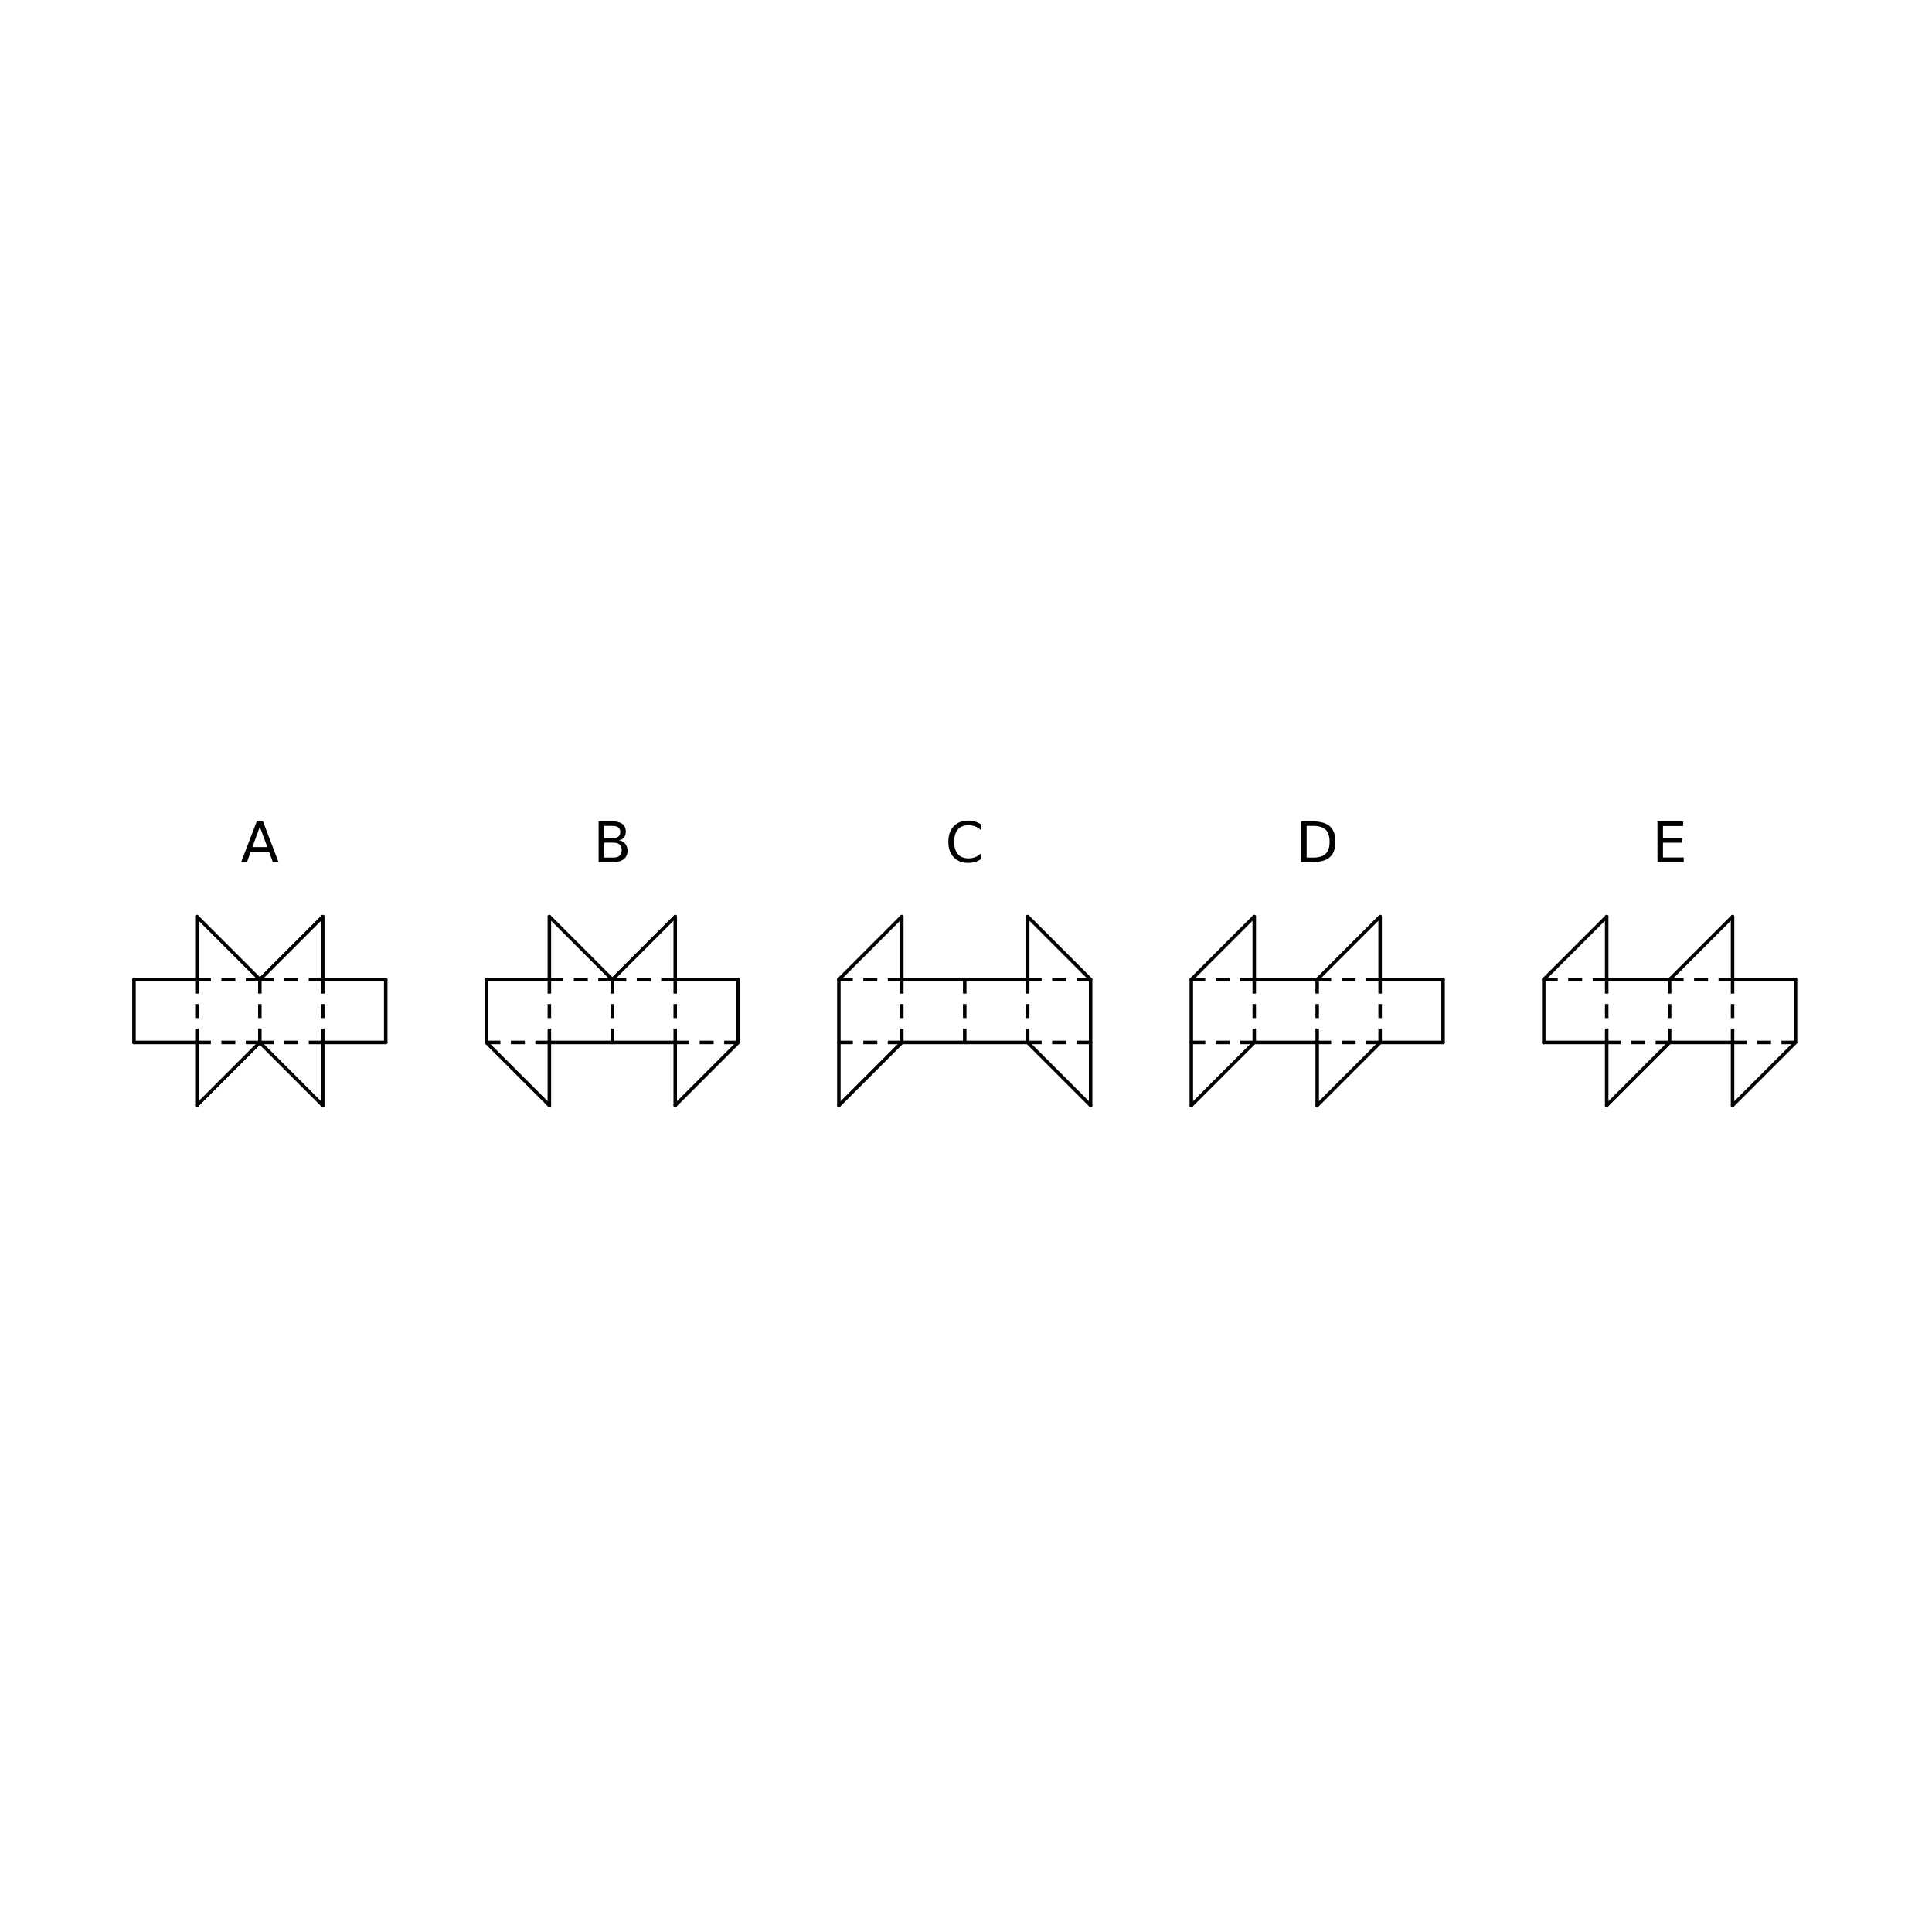
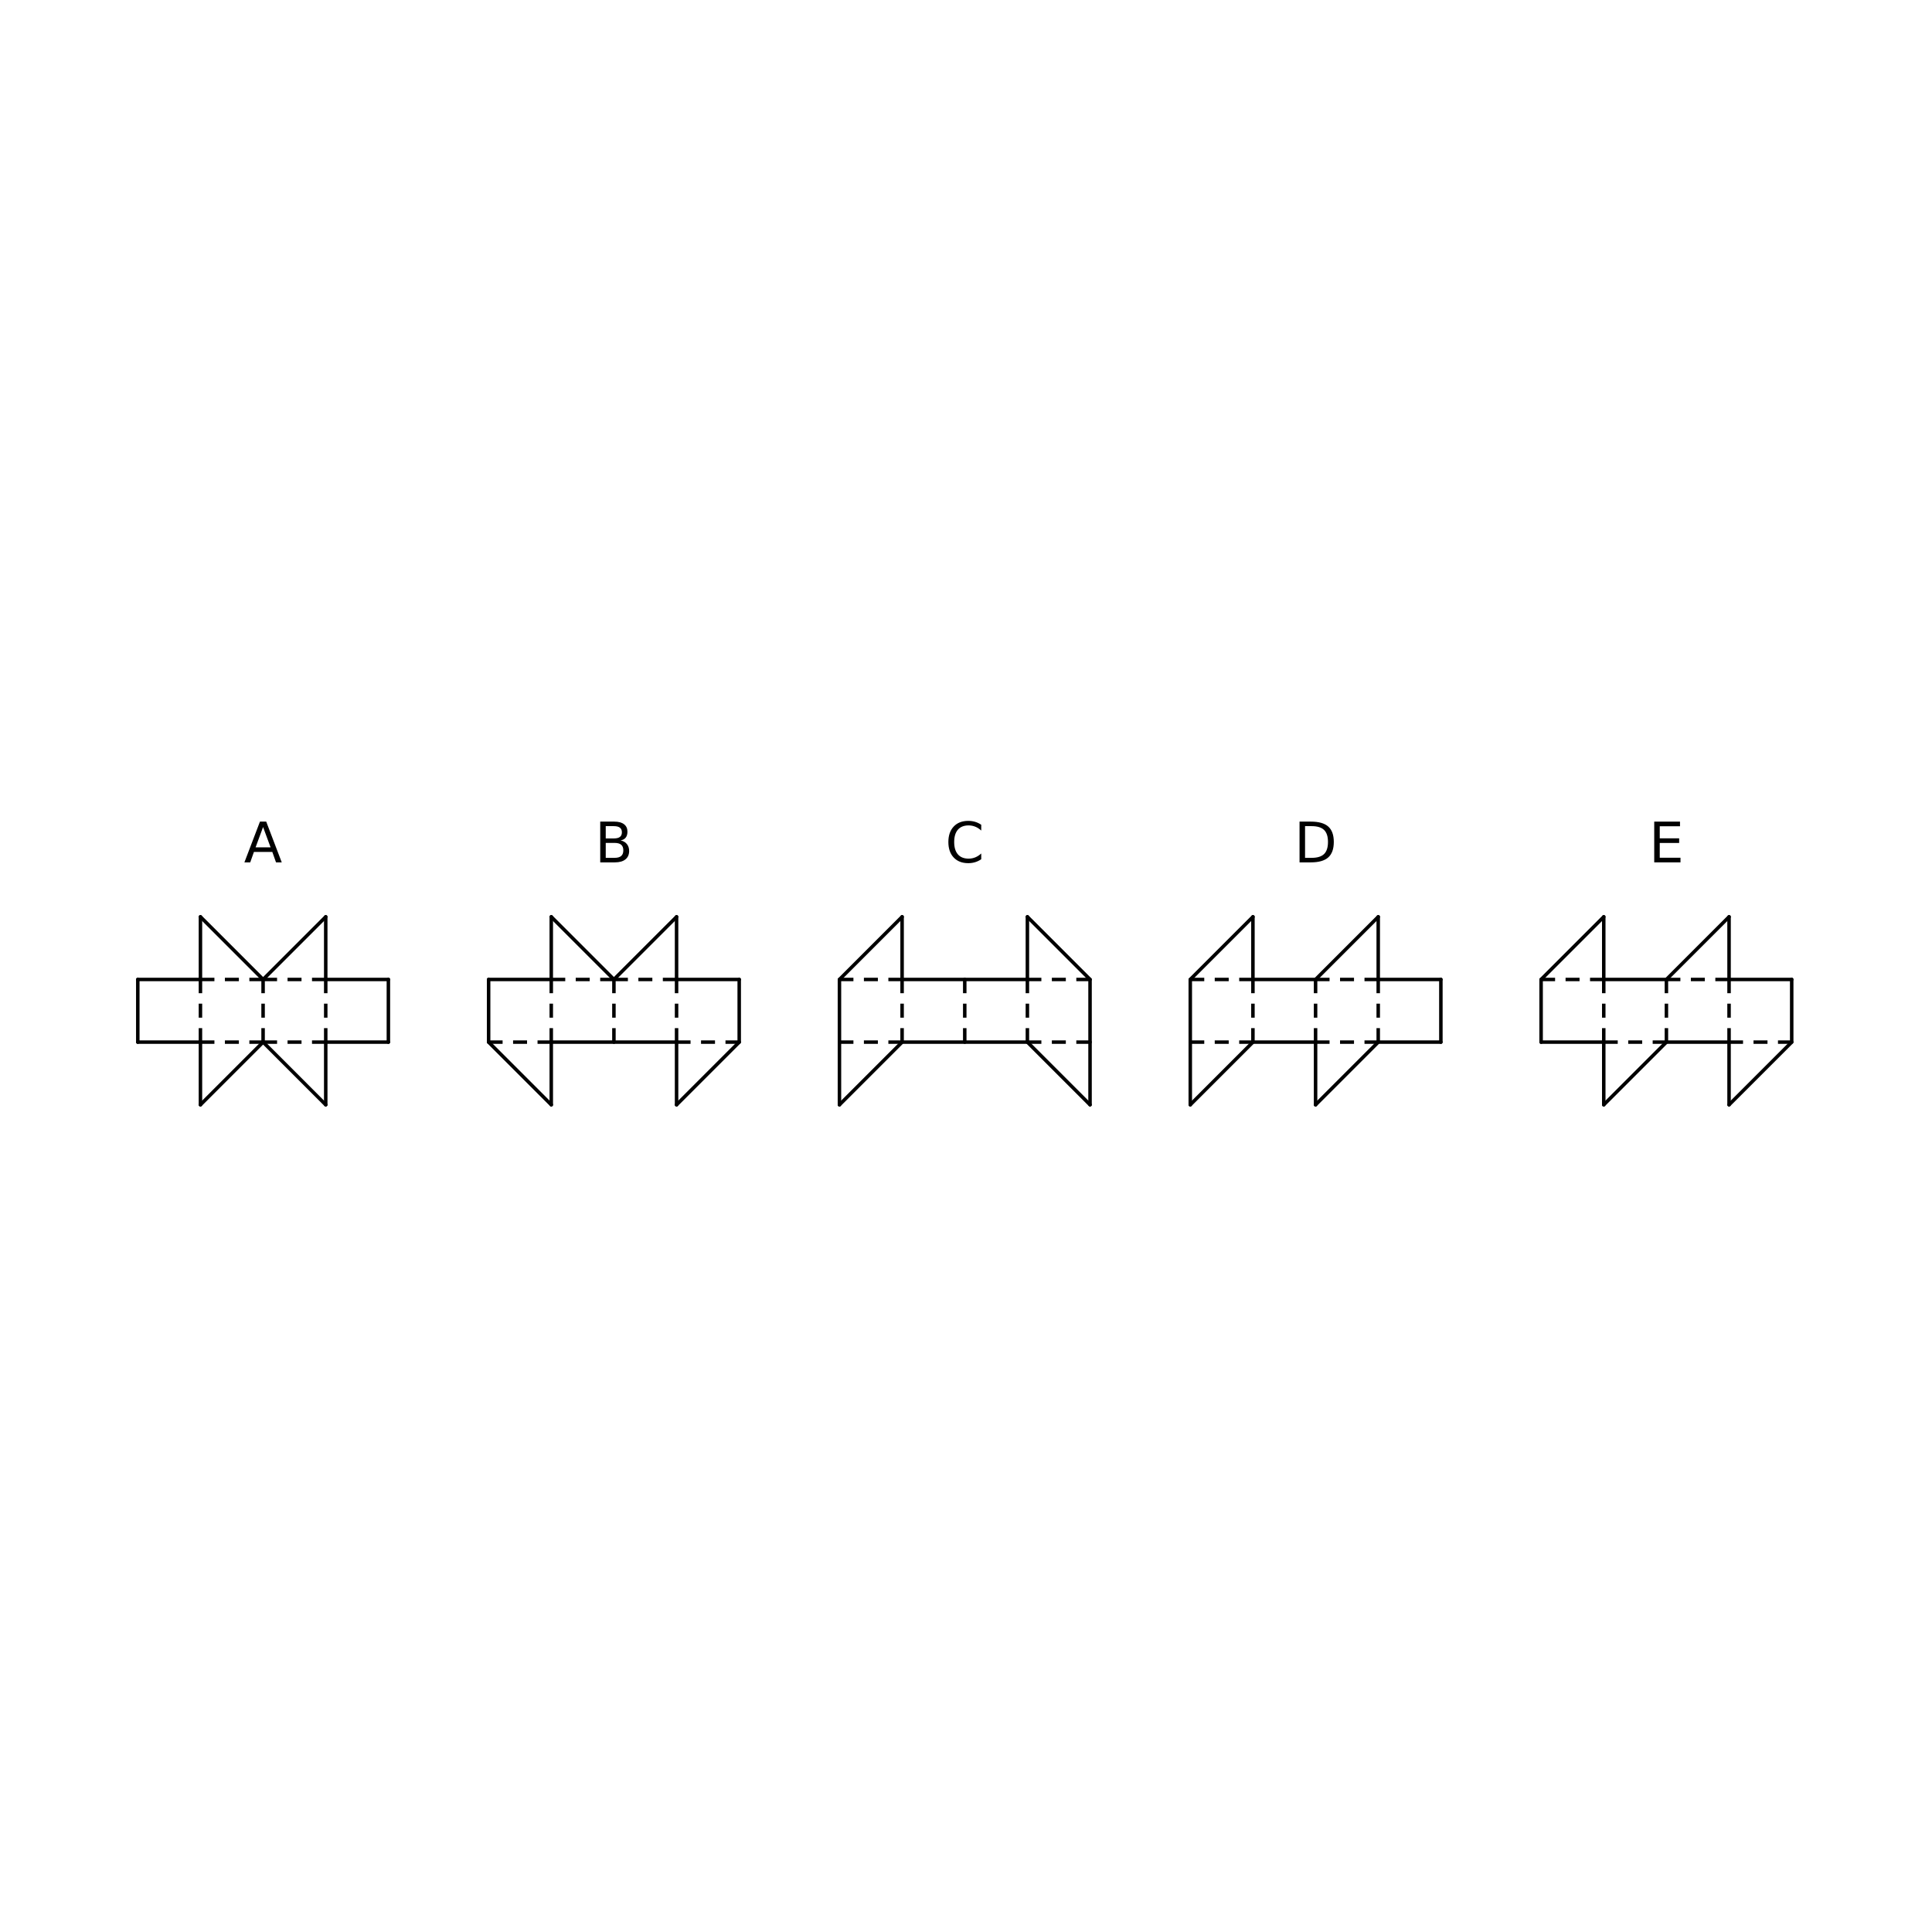
<svg xmlns="http://www.w3.org/2000/svg" xmlns:xlink="http://www.w3.org/1999/xlink" width="552.96pt" height="552.96pt" viewBox="0 0 552.96 552.96" version="1.1">
  <defs>
    <style type="text/css">*{stroke-linejoin: round; stroke-linecap: butt}</style>
  </defs>
  <g id="figure_1">
    <g id="patch_1">
      <path d="M 0 552.96  L 552.96 552.96  L 552.96 0  L 0 0  z " style="fill: #ffffff" />
    </g>
    <g id="axes_1">
-       <g id="line2d_1">
-         <path d="M 38.347 280.353  L 56.36 280.353  " style="fill: none; stroke: #000000; stroke-linecap: round" />
-       </g>
-       <g id="line2d_2">
-         <path d="M 56.36 280.353  L 74.373 280.353  " style="fill: none; stroke-dasharray: 4,3; stroke-dashoffset: 0; stroke: #000000" />
-       </g>
-       <g id="line2d_3">
-         <path d="M 74.373 280.353  L 92.386 280.353  " style="fill: none; stroke-dasharray: 4,3; stroke-dashoffset: 0; stroke: #000000" />
-       </g>
-       <g id="line2d_4">
-         <path d="M 92.386 280.353  L 110.4 280.353  " style="fill: none; stroke: #000000; stroke-linecap: round" />
-       </g>
-       <g id="line2d_5">
-         <path d="M 56.36 280.353  L 56.36 262.34  " style="fill: none; stroke: #000000; stroke-linecap: round" />
-       </g>
-       <g id="line2d_6">
-         <path d="M 56.36 262.34  L 74.373 280.353  " style="fill: none; stroke: #000000; stroke-linecap: round" />
-       </g>
-       <g id="line2d_7">
-         <path d="M 74.373 280.353  L 92.386 262.34  " style="fill: none; stroke: #000000; stroke-linecap: round" />
-       </g>
-       <g id="line2d_8">
-         <path d="M 92.386 262.34  L 92.386 280.353  " style="fill: none; stroke: #000000; stroke-linecap: round" />
-       </g>
-       <g id="line2d_9">
-         <path d="M 38.347 298.367  L 56.36 298.367  " style="fill: none; stroke: #000000; stroke-linecap: round" />
-       </g>
-       <g id="line2d_10">
-         <path d="M 56.36 298.367  L 74.373 298.367  " style="fill: none; stroke-dasharray: 4,3; stroke-dashoffset: 0; stroke: #000000" />
-       </g>
-       <g id="line2d_11">
-         <path d="M 74.373 298.367  L 92.386 298.367  " style="fill: none; stroke-dasharray: 4,3; stroke-dashoffset: 0; stroke: #000000" />
-       </g>
-       <g id="line2d_12">
-         <path d="M 92.386 298.367  L 110.4 298.367  " style="fill: none; stroke: #000000; stroke-linecap: round" />
-       </g>
-       <g id="line2d_13">
-         <path d="M 56.36 298.367  L 56.36 316.38  " style="fill: none; stroke: #000000; stroke-linecap: round" />
-       </g>
-       <g id="line2d_14">
-         <path d="M 56.36 316.38  L 74.373 298.367  " style="fill: none; stroke: #000000; stroke-linecap: round" />
-       </g>
-       <g id="line2d_15">
-         <path d="M 74.373 298.367  L 92.386 316.38  " style="fill: none; stroke: #000000; stroke-linecap: round" />
-       </g>
-       <g id="line2d_16">
-         <path d="M 92.386 316.38  L 92.386 298.367  " style="fill: none; stroke: #000000; stroke-linecap: round" />
-       </g>
-       <g id="line2d_17">
-         <path d="M 38.347 298.367  L 38.347 280.353  " style="fill: none; stroke: #000000; stroke-linecap: round" />
-       </g>
-       <g id="line2d_18">
-         <path d="M 56.36 298.367  L 56.36 280.353  " style="fill: none; stroke-dasharray: 4,3; stroke-dashoffset: 0; stroke: #000000" />
-       </g>
-       <g id="line2d_19">
-         <path d="M 74.373 298.367  L 74.373 280.353  " style="fill: none; stroke-dasharray: 4,3; stroke-dashoffset: 0; stroke: #000000" />
-       </g>
-       <g id="line2d_20">
-         <path d="M 92.386 298.367  L 92.386 280.353  " style="fill: none; stroke-dasharray: 4,3; stroke-dashoffset: 0; stroke: #000000" />
-       </g>
-       <g id="line2d_21">
-         <path d="M 110.4 298.367  L 110.4 280.353  " style="fill: none; stroke: #000000; stroke-linecap: round" />
-       </g>
-       <g id="line2d_22">
-         <path d="M 139.221 280.353  L 157.234 280.353  " style="fill: none; stroke: #000000; stroke-linecap: round" />
-       </g>
-       <g id="line2d_23">
-         <path d="M 157.234 280.353  L 175.247 280.353  " style="fill: none; stroke-dasharray: 4,3; stroke-dashoffset: 0; stroke: #000000" />
-       </g>
-       <g id="line2d_24">
-         <path d="M 175.247 280.353  L 193.26 280.353  " style="fill: none; stroke-dasharray: 4,3; stroke-dashoffset: 0; stroke: #000000" />
-       </g>
-       <g id="line2d_25">
-         <path d="M 193.26 280.353  L 211.273 280.353  " style="fill: none; stroke: #000000; stroke-linecap: round" />
-       </g>
-       <g id="line2d_26">
-         <path d="M 157.234 280.353  L 157.234 262.34  " style="fill: none; stroke: #000000; stroke-linecap: round" />
-       </g>
-       <g id="line2d_27">
-         <path d="M 157.234 262.34  L 175.247 280.353  " style="fill: none; stroke: #000000; stroke-linecap: round" />
-       </g>
-       <g id="line2d_28">
-         <path d="M 175.247 280.353  L 193.26 262.34  " style="fill: none; stroke: #000000; stroke-linecap: round" />
-       </g>
-       <g id="line2d_29">
-         <path d="M 193.26 262.34  L 193.26 280.353  " style="fill: none; stroke: #000000; stroke-linecap: round" />
-       </g>
-       <g id="line2d_30">
-         <path d="M 139.221 298.367  L 157.234 298.367  " style="fill: none; stroke-dasharray: 4,3; stroke-dashoffset: 0; stroke: #000000" />
-       </g>
-       <g id="line2d_31">
-         <path d="M 157.234 298.367  L 175.247 298.367  " style="fill: none; stroke: #000000; stroke-linecap: round" />
-       </g>
-       <g id="line2d_32">
-         <path d="M 175.247 298.367  L 193.26 298.367  " style="fill: none; stroke: #000000; stroke-linecap: round" />
-       </g>
-       <g id="line2d_33">
-         <path d="M 193.26 298.367  L 211.273 298.367  " style="fill: none; stroke-dasharray: 4,3; stroke-dashoffset: 0; stroke: #000000" />
-       </g>
-       <g id="line2d_34">
-         <path d="M 139.221 298.367  L 157.234 316.38  " style="fill: none; stroke: #000000; stroke-linecap: round" />
-       </g>
-       <g id="line2d_35">
-         <path d="M 157.234 316.38  L 157.234 298.367  " style="fill: none; stroke: #000000; stroke-linecap: round" />
-       </g>
-       <g id="line2d_36">
-         <path d="M 193.26 298.367  L 193.26 316.38  " style="fill: none; stroke: #000000; stroke-linecap: round" />
-       </g>
-       <g id="line2d_37">
-         <path d="M 193.26 316.38  L 211.273 298.367  " style="fill: none; stroke: #000000; stroke-linecap: round" />
-       </g>
-       <g id="line2d_38">
-         <path d="M 139.221 298.367  L 139.221 280.353  " style="fill: none; stroke: #000000; stroke-linecap: round" />
-       </g>
-       <g id="line2d_39">
-         <path d="M 157.234 298.367  L 157.234 280.353  " style="fill: none; stroke-dasharray: 4,3; stroke-dashoffset: 0; stroke: #000000" />
-       </g>
-       <g id="line2d_40">
-         <path d="M 175.247 298.367  L 175.247 280.353  " style="fill: none; stroke-dasharray: 4,3; stroke-dashoffset: 0; stroke: #000000" />
-       </g>
-       <g id="line2d_41">
-         <path d="M 193.26 298.367  L 193.26 280.353  " style="fill: none; stroke-dasharray: 4,3; stroke-dashoffset: 0; stroke: #000000" />
-       </g>
-       <g id="line2d_42">
-         <path d="M 211.273 298.367  L 211.273 280.353  " style="fill: none; stroke: #000000; stroke-linecap: round" />
-       </g>
-       <g id="line2d_43">
-         <path d="M 240.094 280.353  L 258.107 280.353  " style="fill: none; stroke-dasharray: 4,3; stroke-dashoffset: 0; stroke: #000000" />
-       </g>
-       <g id="line2d_44">
-         <path d="M 258.107 280.353  L 276.12 280.353  " style="fill: none; stroke: #000000; stroke-linecap: round" />
-       </g>
-       <g id="line2d_45">
-         <path d="M 276.12 280.353  L 294.133 280.353  " style="fill: none; stroke: #000000; stroke-linecap: round" />
-       </g>
-       <g id="line2d_46">
-         <path d="M 294.133 280.353  L 312.146 280.353  " style="fill: none; stroke-dasharray: 4,3; stroke-dashoffset: 0; stroke: #000000" />
-       </g>
-       <g id="line2d_47">
-         <path d="M 240.094 280.353  L 258.107 262.34  " style="fill: none; stroke: #000000; stroke-linecap: round" />
-       </g>
-       <g id="line2d_48">
-         <path d="M 258.107 262.34  L 258.107 280.353  " style="fill: none; stroke: #000000; stroke-linecap: round" />
-       </g>
-       <g id="line2d_49">
-         <path d="M 294.133 280.353  L 294.133 262.34  " style="fill: none; stroke: #000000; stroke-linecap: round" />
-       </g>
-       <g id="line2d_50">
-         <path d="M 294.133 262.34  L 312.146 280.353  " style="fill: none; stroke: #000000; stroke-linecap: round" />
-       </g>
-       <g id="line2d_51">
-         <path d="M 240.094 298.367  L 258.107 298.367  " style="fill: none; stroke-dasharray: 4,3; stroke-dashoffset: 0; stroke: #000000" />
-       </g>
-       <g id="line2d_52">
-         <path d="M 258.107 298.367  L 276.12 298.367  " style="fill: none; stroke: #000000; stroke-linecap: round" />
-       </g>
-       <g id="line2d_53">
-         <path d="M 276.12 298.367  L 294.133 298.367  " style="fill: none; stroke: #000000; stroke-linecap: round" />
-       </g>
-       <g id="line2d_54">
-         <path d="M 294.133 298.367  L 312.146 298.367  " style="fill: none; stroke-dasharray: 4,3; stroke-dashoffset: 0; stroke: #000000" />
-       </g>
-       <g id="line2d_55">
-         <path d="M 240.094 298.367  L 240.094 316.38  " style="fill: none; stroke: #000000; stroke-linecap: round" />
-       </g>
-       <g id="line2d_56">
-         <path d="M 240.094 316.38  L 258.107 298.367  " style="fill: none; stroke: #000000; stroke-linecap: round" />
-       </g>
-       <g id="line2d_57">
-         <path d="M 294.133 298.367  L 312.146 316.38  " style="fill: none; stroke: #000000; stroke-linecap: round" />
-       </g>
-       <g id="line2d_58">
-         <path d="M 312.146 316.38  L 312.146 298.367  " style="fill: none; stroke: #000000; stroke-linecap: round" />
-       </g>
-       <g id="line2d_59">
-         <path d="M 240.094 298.367  L 240.094 280.353  " style="fill: none; stroke: #000000; stroke-linecap: round" />
-       </g>
-       <g id="line2d_60">
-         <path d="M 258.107 298.367  L 258.107 280.353  " style="fill: none; stroke-dasharray: 4,3; stroke-dashoffset: 0; stroke: #000000" />
-       </g>
-       <g id="line2d_61">
-         <path d="M 276.12 298.367  L 276.12 280.353  " style="fill: none; stroke-dasharray: 4,3; stroke-dashoffset: 0; stroke: #000000" />
-       </g>
-       <g id="line2d_62">
-         <path d="M 294.133 298.367  L 294.133 280.353  " style="fill: none; stroke-dasharray: 4,3; stroke-dashoffset: 0; stroke: #000000" />
-       </g>
-       <g id="line2d_63">
-         <path d="M 312.146 298.367  L 312.146 280.353  " style="fill: none; stroke: #000000; stroke-linecap: round" />
-       </g>
-       <g id="line2d_64">
-         <path d="M 340.967 280.353  L 358.98 280.353  " style="fill: none; stroke-dasharray: 4,3; stroke-dashoffset: 0; stroke: #000000" />
-       </g>
-       <g id="line2d_65">
-         <path d="M 358.98 280.353  L 376.993 280.353  " style="fill: none; stroke: #000000; stroke-linecap: round" />
-       </g>
-       <g id="line2d_66">
-         <path d="M 376.993 280.353  L 395.006 280.353  " style="fill: none; stroke-dasharray: 4,3; stroke-dashoffset: 0; stroke: #000000" />
-       </g>
-       <g id="line2d_67">
-         <path d="M 395.006 280.353  L 413.019 280.353  " style="fill: none; stroke: #000000; stroke-linecap: round" />
-       </g>
-       <g id="line2d_68">
-         <path d="M 340.967 280.353  L 358.98 262.34  " style="fill: none; stroke: #000000; stroke-linecap: round" />
-       </g>
-       <g id="line2d_69">
-         <path d="M 358.98 262.34  L 358.98 280.353  " style="fill: none; stroke: #000000; stroke-linecap: round" />
-       </g>
-       <g id="line2d_70">
-         <path d="M 376.993 280.353  L 395.006 262.34  " style="fill: none; stroke: #000000; stroke-linecap: round" />
-       </g>
-       <g id="line2d_71">
-         <path d="M 395.006 262.34  L 395.006 280.353  " style="fill: none; stroke: #000000; stroke-linecap: round" />
-       </g>
-       <g id="line2d_72">
-         <path d="M 340.967 298.367  L 358.98 298.367  " style="fill: none; stroke-dasharray: 4,3; stroke-dashoffset: 0; stroke: #000000" />
-       </g>
-       <g id="line2d_73">
-         <path d="M 358.98 298.367  L 376.993 298.367  " style="fill: none; stroke: #000000; stroke-linecap: round" />
-       </g>
-       <g id="line2d_74">
-         <path d="M 376.993 298.367  L 395.006 298.367  " style="fill: none; stroke-dasharray: 4,3; stroke-dashoffset: 0; stroke: #000000" />
-       </g>
-       <g id="line2d_75">
-         <path d="M 395.006 298.367  L 413.019 298.367  " style="fill: none; stroke: #000000; stroke-linecap: round" />
-       </g>
-       <g id="line2d_76">
-         <path d="M 340.967 298.367  L 340.967 316.38  " style="fill: none; stroke: #000000; stroke-linecap: round" />
-       </g>
-       <g id="line2d_77">
-         <path d="M 340.967 316.38  L 358.98 298.367  " style="fill: none; stroke: #000000; stroke-linecap: round" />
-       </g>
-       <g id="line2d_78">
-         <path d="M 376.993 298.367  L 376.993 316.38  " style="fill: none; stroke: #000000; stroke-linecap: round" />
-       </g>
-       <g id="line2d_79">
-         <path d="M 376.993 316.38  L 395.006 298.367  " style="fill: none; stroke: #000000; stroke-linecap: round" />
-       </g>
-       <g id="line2d_80">
-         <path d="M 340.967 298.367  L 340.967 280.353  " style="fill: none; stroke: #000000; stroke-linecap: round" />
-       </g>
-       <g id="line2d_81">
-         <path d="M 358.98 298.367  L 358.98 280.353  " style="fill: none; stroke-dasharray: 4,3; stroke-dashoffset: 0; stroke: #000000" />
-       </g>
-       <g id="line2d_82">
-         <path d="M 376.993 298.367  L 376.993 280.353  " style="fill: none; stroke-dasharray: 4,3; stroke-dashoffset: 0; stroke: #000000" />
-       </g>
-       <g id="line2d_83">
-         <path d="M 395.006 298.367  L 395.006 280.353  " style="fill: none; stroke-dasharray: 4,3; stroke-dashoffset: 0; stroke: #000000" />
-       </g>
-       <g id="line2d_84">
-         <path d="M 413.019 298.367  L 413.019 280.353  " style="fill: none; stroke: #000000; stroke-linecap: round" />
-       </g>
-       <g id="line2d_85">
-         <path d="M 441.84 280.353  L 459.854 280.353  " style="fill: none; stroke-dasharray: 4,3; stroke-dashoffset: 0; stroke: #000000" />
-       </g>
-       <g id="line2d_86">
-         <path d="M 459.854 280.353  L 477.867 280.353  " style="fill: none; stroke: #000000; stroke-linecap: round" />
-       </g>
-       <g id="line2d_87">
-         <path d="M 477.867 280.353  L 495.88 280.353  " style="fill: none; stroke-dasharray: 4,3; stroke-dashoffset: 0; stroke: #000000" />
-       </g>
-       <g id="line2d_88">
-         <path d="M 495.88 280.353  L 513.893 280.353  " style="fill: none; stroke: #000000; stroke-linecap: round" />
-       </g>
-       <g id="line2d_89">
-         <path d="M 441.84 280.353  L 459.854 262.34  " style="fill: none; stroke: #000000; stroke-linecap: round" />
-       </g>
-       <g id="line2d_90">
-         <path d="M 459.854 262.34  L 459.854 280.353  " style="fill: none; stroke: #000000; stroke-linecap: round" />
-       </g>
-       <g id="line2d_91">
-         <path d="M 477.867 280.353  L 495.88 262.34  " style="fill: none; stroke: #000000; stroke-linecap: round" />
-       </g>
-       <g id="line2d_92">
-         <path d="M 495.88 262.34  L 495.88 280.353  " style="fill: none; stroke: #000000; stroke-linecap: round" />
-       </g>
-       <g id="line2d_93">
-         <path d="M 441.84 298.367  L 459.854 298.367  " style="fill: none; stroke: #000000; stroke-linecap: round" />
-       </g>
-       <g id="line2d_94">
-         <path d="M 459.854 298.367  L 477.867 298.367  " style="fill: none; stroke-dasharray: 4,3; stroke-dashoffset: 0; stroke: #000000" />
-       </g>
-       <g id="line2d_95">
-         <path d="M 477.867 298.367  L 495.88 298.367  " style="fill: none; stroke: #000000; stroke-linecap: round" />
-       </g>
-       <g id="line2d_96">
-         <path d="M 495.88 298.367  L 513.893 298.367  " style="fill: none; stroke-dasharray: 4,3; stroke-dashoffset: 0; stroke: #000000" />
-       </g>
-       <g id="line2d_97">
-         <path d="M 459.854 298.367  L 459.854 316.38  " style="fill: none; stroke: #000000; stroke-linecap: round" />
-       </g>
-       <g id="line2d_98">
-         <path d="M 459.854 316.38  L 477.867 298.367  " style="fill: none; stroke: #000000; stroke-linecap: round" />
-       </g>
-       <g id="line2d_99">
-         <path d="M 495.88 298.367  L 495.88 316.38  " style="fill: none; stroke: #000000; stroke-linecap: round" />
-       </g>
-       <g id="line2d_100">
-         <path d="M 495.88 316.38  L 513.893 298.367  " style="fill: none; stroke: #000000; stroke-linecap: round" />
-       </g>
-       <g id="line2d_101">
-         <path d="M 441.84 298.367  L 441.84 280.353  " style="fill: none; stroke: #000000; stroke-linecap: round" />
-       </g>
-       <g id="line2d_102">
-         <path d="M 459.854 298.367  L 459.854 280.353  " style="fill: none; stroke-dasharray: 4,3; stroke-dashoffset: 0; stroke: #000000" />
-       </g>
-       <g id="line2d_103">
-         <path d="M 477.867 298.367  L 477.867 280.353  " style="fill: none; stroke-dasharray: 4,3; stroke-dashoffset: 0; stroke: #000000" />
-       </g>
-       <g id="line2d_104">
-         <path d="M 495.88 298.367  L 495.88 280.353  " style="fill: none; stroke-dasharray: 4,3; stroke-dashoffset: 0; stroke: #000000" />
-       </g>
-       <g id="line2d_105">
-         <path d="M 513.893 298.367  L 513.893 280.353  " style="fill: none; stroke: #000000; stroke-linecap: round" />
-       </g>
-       <g id="text_1">
-         <g transform="translate(68.90088 246.7554) scale(0.16 -0.16)">
+       <g id="base010">
+         <path d="M 39.437 280.336  L 57.368 280.336  " style="fill: none; stroke: #000000; stroke-linecap: round" />
+       </g>
+       <g id="base011">
+         <path d="M 57.368 280.336  L 75.299 280.336  " style="fill: none; stroke-dasharray: 4,3; stroke-dashoffset: 0; stroke: #000000" />
+       </g>
+       <g id="base012">
+         <path d="M 75.299 280.336  L 93.229 280.336  " style="fill: none; stroke-dasharray: 4,3; stroke-dashoffset: 0; stroke: #000000" />
+       </g>
+       <g id="base013">
+         <path d="M 93.229 280.336  L 111.16 280.336  " style="fill: none; stroke: #000000; stroke-linecap: round" />
+       </g>
+       <g id="flap010a">
+         <path d="M 57.368 280.336  L 57.368 262.405  " style="fill: none; stroke: #000000; stroke-linecap: round" />
+       </g>
+       <g id="flap010b">
+         <path d="M 57.368 262.405  L 75.299 280.336  " style="fill: none; stroke: #000000; stroke-linecap: round" />
+       </g>
+       <g id="flap011a">
+         <path d="M 75.299 280.336  L 93.229 262.405  " style="fill: none; stroke: #000000; stroke-linecap: round" />
+       </g>
+       <g id="flap011b">
+         <path d="M 93.229 262.405  L 93.229 280.336  " style="fill: none; stroke: #000000; stroke-linecap: round" />
+       </g>
+       <g id="base000">
+         <path d="M 39.437 298.266  L 57.368 298.266  " style="fill: none; stroke: #000000; stroke-linecap: round" />
+       </g>
+       <g id="base001">
+         <path d="M 57.368 298.266  L 75.299 298.266  " style="fill: none; stroke-dasharray: 4,3; stroke-dashoffset: 0; stroke: #000000" />
+       </g>
+       <g id="base002">
+         <path d="M 75.299 298.266  L 93.229 298.266  " style="fill: none; stroke-dasharray: 4,3; stroke-dashoffset: 0; stroke: #000000" />
+       </g>
+       <g id="base003">
+         <path d="M 93.229 298.266  L 111.16 298.266  " style="fill: none; stroke: #000000; stroke-linecap: round" />
+       </g>
+       <g id="flap000a">
+         <path d="M 57.368 298.266  L 57.368 316.197  " style="fill: none; stroke: #000000; stroke-linecap: round" />
+       </g>
+       <g id="flap000b">
+         <path d="M 57.368 316.197  L 75.299 298.266  " style="fill: none; stroke: #000000; stroke-linecap: round" />
+       </g>
+       <g id="flap001a">
+         <path d="M 75.299 298.266  L 93.229 316.197  " style="fill: none; stroke: #000000; stroke-linecap: round" />
+       </g>
+       <g id="flap001b">
+         <path d="M 93.229 316.197  L 93.229 298.266  " style="fill: none; stroke: #000000; stroke-linecap: round" />
+       </g>
+       <g id="vert00">
+         <path d="M 39.437 298.266  L 39.437 280.336  " style="fill: none; stroke: #000000; stroke-linecap: round" />
+       </g>
+       <g id="vert01">
+         <path d="M 57.368 298.266  L 57.368 280.336  " style="fill: none; stroke-dasharray: 4,3; stroke-dashoffset: 0; stroke: #000000" />
+       </g>
+       <g id="vert02">
+         <path d="M 75.299 298.266  L 75.299 280.336  " style="fill: none; stroke-dasharray: 4,3; stroke-dashoffset: 0; stroke: #000000" />
+       </g>
+       <g id="vert03">
+         <path d="M 93.229 298.266  L 93.229 280.336  " style="fill: none; stroke-dasharray: 4,3; stroke-dashoffset: 0; stroke: #000000" />
+       </g>
+       <g id="vert04">
+         <path d="M 111.16 298.266  L 111.16 280.336  " style="fill: none; stroke: #000000; stroke-linecap: round" />
+       </g>
+       <g id="base110">
+         <path d="M 139.849 280.336  L 157.779 280.336  " style="fill: none; stroke: #000000; stroke-linecap: round" />
+       </g>
+       <g id="base111">
+         <path d="M 157.779 280.336  L 175.71 280.336  " style="fill: none; stroke-dasharray: 4,3; stroke-dashoffset: 0; stroke: #000000" />
+       </g>
+       <g id="base112">
+         <path d="M 175.71 280.336  L 193.641 280.336  " style="fill: none; stroke-dasharray: 4,3; stroke-dashoffset: 0; stroke: #000000" />
+       </g>
+       <g id="base113">
+         <path d="M 193.641 280.336  L 211.571 280.336  " style="fill: none; stroke: #000000; stroke-linecap: round" />
+       </g>
+       <g id="flap110a">
+         <path d="M 157.779 280.336  L 157.779 262.405  " style="fill: none; stroke: #000000; stroke-linecap: round" />
+       </g>
+       <g id="flap110b">
+         <path d="M 157.779 262.405  L 175.71 280.336  " style="fill: none; stroke: #000000; stroke-linecap: round" />
+       </g>
+       <g id="flap111a">
+         <path d="M 175.71 280.336  L 193.641 262.405  " style="fill: none; stroke: #000000; stroke-linecap: round" />
+       </g>
+       <g id="flap111b">
+         <path d="M 193.641 262.405  L 193.641 280.336  " style="fill: none; stroke: #000000; stroke-linecap: round" />
+       </g>
+       <g id="base100">
+         <path d="M 139.849 298.266  L 157.779 298.266  " style="fill: none; stroke-dasharray: 4,3; stroke-dashoffset: 0; stroke: #000000" />
+       </g>
+       <g id="base101">
+         <path d="M 157.779 298.266  L 175.71 298.266  " style="fill: none; stroke: #000000; stroke-linecap: round" />
+       </g>
+       <g id="base102">
+         <path d="M 175.71 298.266  L 193.641 298.266  " style="fill: none; stroke: #000000; stroke-linecap: round" />
+       </g>
+       <g id="base103">
+         <path d="M 193.641 298.266  L 211.571 298.266  " style="fill: none; stroke-dasharray: 4,3; stroke-dashoffset: 0; stroke: #000000" />
+       </g>
+       <g id="flap100a">
+         <path d="M 139.849 298.266  L 157.779 316.197  " style="fill: none; stroke: #000000; stroke-linecap: round" />
+       </g>
+       <g id="flap100b">
+         <path d="M 157.779 316.197  L 157.779 298.266  " style="fill: none; stroke: #000000; stroke-linecap: round" />
+       </g>
+       <g id="flap101a">
+         <path d="M 193.641 298.266  L 193.641 316.197  " style="fill: none; stroke: #000000; stroke-linecap: round" />
+       </g>
+       <g id="flap101b">
+         <path d="M 193.641 316.197  L 211.571 298.266  " style="fill: none; stroke: #000000; stroke-linecap: round" />
+       </g>
+       <g id="vert10">
+         <path d="M 139.849 298.266  L 139.849 280.336  " style="fill: none; stroke: #000000; stroke-linecap: round" />
+       </g>
+       <g id="vert11">
+         <path d="M 157.779 298.266  L 157.779 280.336  " style="fill: none; stroke-dasharray: 4,3; stroke-dashoffset: 0; stroke: #000000" />
+       </g>
+       <g id="vert12">
+         <path d="M 175.71 298.266  L 175.71 280.336  " style="fill: none; stroke-dasharray: 4,3; stroke-dashoffset: 0; stroke: #000000" />
+       </g>
+       <g id="vert13">
+         <path d="M 193.641 298.266  L 193.641 280.336  " style="fill: none; stroke-dasharray: 4,3; stroke-dashoffset: 0; stroke: #000000" />
+       </g>
+       <g id="vert14">
+         <path d="M 211.571 298.266  L 211.571 280.336  " style="fill: none; stroke: #000000; stroke-linecap: round" />
+       </g>
+       <g id="base210">
+         <path d="M 240.26 280.336  L 258.191 280.336  " style="fill: none; stroke-dasharray: 4,3; stroke-dashoffset: 0; stroke: #000000" />
+       </g>
+       <g id="base211">
+         <path d="M 258.191 280.336  L 276.122 280.336  " style="fill: none; stroke: #000000; stroke-linecap: round" />
+       </g>
+       <g id="base212">
+         <path d="M 276.122 280.336  L 294.052 280.336  " style="fill: none; stroke: #000000; stroke-linecap: round" />
+       </g>
+       <g id="base213">
+         <path d="M 294.052 280.336  L 311.983 280.336  " style="fill: none; stroke-dasharray: 4,3; stroke-dashoffset: 0; stroke: #000000" />
+       </g>
+       <g id="flap210a">
+         <path d="M 240.26 280.336  L 258.191 262.405  " style="fill: none; stroke: #000000; stroke-linecap: round" />
+       </g>
+       <g id="flap210b">
+         <path d="M 258.191 262.405  L 258.191 280.336  " style="fill: none; stroke: #000000; stroke-linecap: round" />
+       </g>
+       <g id="flap211a">
+         <path d="M 294.052 280.336  L 294.052 262.405  " style="fill: none; stroke: #000000; stroke-linecap: round" />
+       </g>
+       <g id="flap211b">
+         <path d="M 294.052 262.405  L 311.983 280.336  " style="fill: none; stroke: #000000; stroke-linecap: round" />
+       </g>
+       <g id="base200">
+         <path d="M 240.26 298.266  L 258.191 298.266  " style="fill: none; stroke-dasharray: 4,3; stroke-dashoffset: 0; stroke: #000000" />
+       </g>
+       <g id="base201">
+         <path d="M 258.191 298.266  L 276.122 298.266  " style="fill: none; stroke: #000000; stroke-linecap: round" />
+       </g>
+       <g id="base202">
+         <path d="M 276.122 298.266  L 294.052 298.266  " style="fill: none; stroke: #000000; stroke-linecap: round" />
+       </g>
+       <g id="base203">
+         <path d="M 294.052 298.266  L 311.983 298.266  " style="fill: none; stroke-dasharray: 4,3; stroke-dashoffset: 0; stroke: #000000" />
+       </g>
+       <g id="flap200a">
+         <path d="M 240.26 298.266  L 240.26 316.197  " style="fill: none; stroke: #000000; stroke-linecap: round" />
+       </g>
+       <g id="flap200b">
+         <path d="M 240.26 316.197  L 258.191 298.266  " style="fill: none; stroke: #000000; stroke-linecap: round" />
+       </g>
+       <g id="flap201a">
+         <path d="M 294.052 298.266  L 311.983 316.197  " style="fill: none; stroke: #000000; stroke-linecap: round" />
+       </g>
+       <g id="flap201b">
+         <path d="M 311.983 316.197  L 311.983 298.266  " style="fill: none; stroke: #000000; stroke-linecap: round" />
+       </g>
+       <g id="vert20">
+         <path d="M 240.26 298.266  L 240.26 280.336  " style="fill: none; stroke: #000000; stroke-linecap: round" />
+       </g>
+       <g id="vert21">
+         <path d="M 258.191 298.266  L 258.191 280.336  " style="fill: none; stroke-dasharray: 4,3; stroke-dashoffset: 0; stroke: #000000" />
+       </g>
+       <g id="vert22">
+         <path d="M 276.122 298.266  L 276.122 280.336  " style="fill: none; stroke-dasharray: 4,3; stroke-dashoffset: 0; stroke: #000000" />
+       </g>
+       <g id="vert23">
+         <path d="M 294.052 298.266  L 294.052 280.336  " style="fill: none; stroke-dasharray: 4,3; stroke-dashoffset: 0; stroke: #000000" />
+       </g>
+       <g id="vert24">
+         <path d="M 311.983 298.266  L 311.983 280.336  " style="fill: none; stroke: #000000; stroke-linecap: round" />
+       </g>
+       <g id="base310">
+         <path d="M 340.672 280.336  L 358.603 280.336  " style="fill: none; stroke-dasharray: 4,3; stroke-dashoffset: 0; stroke: #000000" />
+       </g>
+       <g id="base311">
+         <path d="M 358.603 280.336  L 376.533 280.336  " style="fill: none; stroke: #000000; stroke-linecap: round" />
+       </g>
+       <g id="base312">
+         <path d="M 376.533 280.336  L 394.464 280.336  " style="fill: none; stroke-dasharray: 4,3; stroke-dashoffset: 0; stroke: #000000" />
+       </g>
+       <g id="base313">
+         <path d="M 394.464 280.336  L 412.394 280.336  " style="fill: none; stroke: #000000; stroke-linecap: round" />
+       </g>
+       <g id="flap310a">
+         <path d="M 340.672 280.336  L 358.603 262.405  " style="fill: none; stroke: #000000; stroke-linecap: round" />
+       </g>
+       <g id="flap310b">
+         <path d="M 358.603 262.405  L 358.603 280.336  " style="fill: none; stroke: #000000; stroke-linecap: round" />
+       </g>
+       <g id="flap311a">
+         <path d="M 376.533 280.336  L 394.464 262.405  " style="fill: none; stroke: #000000; stroke-linecap: round" />
+       </g>
+       <g id="flap311b">
+         <path d="M 394.464 262.405  L 394.464 280.336  " style="fill: none; stroke: #000000; stroke-linecap: round" />
+       </g>
+       <g id="base300">
+         <path d="M 340.672 298.266  L 358.603 298.266  " style="fill: none; stroke-dasharray: 4,3; stroke-dashoffset: 0; stroke: #000000" />
+       </g>
+       <g id="base301">
+         <path d="M 358.603 298.266  L 376.533 298.266  " style="fill: none; stroke: #000000; stroke-linecap: round" />
+       </g>
+       <g id="base302">
+         <path d="M 376.533 298.266  L 394.464 298.266  " style="fill: none; stroke-dasharray: 4,3; stroke-dashoffset: 0; stroke: #000000" />
+       </g>
+       <g id="base303">
+         <path d="M 394.464 298.266  L 412.394 298.266  " style="fill: none; stroke: #000000; stroke-linecap: round" />
+       </g>
+       <g id="flap300a">
+         <path d="M 340.672 298.266  L 340.672 316.197  " style="fill: none; stroke: #000000; stroke-linecap: round" />
+       </g>
+       <g id="flap300b">
+         <path d="M 340.672 316.197  L 358.603 298.266  " style="fill: none; stroke: #000000; stroke-linecap: round" />
+       </g>
+       <g id="flap301a">
+         <path d="M 376.533 298.266  L 376.533 316.197  " style="fill: none; stroke: #000000; stroke-linecap: round" />
+       </g>
+       <g id="flap301b">
+         <path d="M 376.533 316.197  L 394.464 298.266  " style="fill: none; stroke: #000000; stroke-linecap: round" />
+       </g>
+       <g id="vert30">
+         <path d="M 340.672 298.266  L 340.672 280.336  " style="fill: none; stroke: #000000; stroke-linecap: round" />
+       </g>
+       <g id="vert31">
+         <path d="M 358.603 298.266  L 358.603 280.336  " style="fill: none; stroke-dasharray: 4,3; stroke-dashoffset: 0; stroke: #000000" />
+       </g>
+       <g id="vert32">
+         <path d="M 376.533 298.266  L 376.533 280.336  " style="fill: none; stroke-dasharray: 4,3; stroke-dashoffset: 0; stroke: #000000" />
+       </g>
+       <g id="vert33">
+         <path d="M 394.464 298.266  L 394.464 280.336  " style="fill: none; stroke-dasharray: 4,3; stroke-dashoffset: 0; stroke: #000000" />
+       </g>
+       <g id="vert34">
+         <path d="M 412.394 298.266  L 412.394 280.336  " style="fill: none; stroke: #000000; stroke-linecap: round" />
+       </g>
+       <g id="base410">
+         <path d="M 441.083 280.336  L 459.014 280.336  " style="fill: none; stroke-dasharray: 4,3; stroke-dashoffset: 0; stroke: #000000" />
+       </g>
+       <g id="base411">
+         <path d="M 459.014 280.336  L 476.945 280.336  " style="fill: none; stroke: #000000; stroke-linecap: round" />
+       </g>
+       <g id="base412">
+         <path d="M 476.945 280.336  L 494.875 280.336  " style="fill: none; stroke-dasharray: 4,3; stroke-dashoffset: 0; stroke: #000000" />
+       </g>
+       <g id="base413">
+         <path d="M 494.875 280.336  L 512.806 280.336  " style="fill: none; stroke: #000000; stroke-linecap: round" />
+       </g>
+       <g id="flap410a">
+         <path d="M 441.083 280.336  L 459.014 262.405  " style="fill: none; stroke: #000000; stroke-linecap: round" />
+       </g>
+       <g id="flap410b">
+         <path d="M 459.014 262.405  L 459.014 280.336  " style="fill: none; stroke: #000000; stroke-linecap: round" />
+       </g>
+       <g id="flap411a">
+         <path d="M 476.945 280.336  L 494.875 262.405  " style="fill: none; stroke: #000000; stroke-linecap: round" />
+       </g>
+       <g id="flap411b">
+         <path d="M 494.875 262.405  L 494.875 280.336  " style="fill: none; stroke: #000000; stroke-linecap: round" />
+       </g>
+       <g id="base400">
+         <path d="M 441.083 298.266  L 459.014 298.266  " style="fill: none; stroke: #000000; stroke-linecap: round" />
+       </g>
+       <g id="base401">
+         <path d="M 459.014 298.266  L 476.945 298.266  " style="fill: none; stroke-dasharray: 4,3; stroke-dashoffset: 0; stroke: #000000" />
+       </g>
+       <g id="base402">
+         <path d="M 476.945 298.266  L 494.875 298.266  " style="fill: none; stroke: #000000; stroke-linecap: round" />
+       </g>
+       <g id="base403">
+         <path d="M 494.875 298.266  L 512.806 298.266  " style="fill: none; stroke-dasharray: 4,3; stroke-dashoffset: 0; stroke: #000000" />
+       </g>
+       <g id="flap400a">
+         <path d="M 459.014 298.266  L 459.014 316.197  " style="fill: none; stroke: #000000; stroke-linecap: round" />
+       </g>
+       <g id="flap400b">
+         <path d="M 459.014 316.197  L 476.945 298.266  " style="fill: none; stroke: #000000; stroke-linecap: round" />
+       </g>
+       <g id="flap401a">
+         <path d="M 494.875 298.266  L 494.875 316.197  " style="fill: none; stroke: #000000; stroke-linecap: round" />
+       </g>
+       <g id="flap401b">
+         <path d="M 494.875 316.197  L 512.806 298.266  " style="fill: none; stroke: #000000; stroke-linecap: round" />
+       </g>
+       <g id="vert40">
+         <path d="M 441.083 298.266  L 441.083 280.336  " style="fill: none; stroke: #000000; stroke-linecap: round" />
+       </g>
+       <g id="vert41">
+         <path d="M 459.014 298.266  L 459.014 280.336  " style="fill: none; stroke-dasharray: 4,3; stroke-dashoffset: 0; stroke: #000000" />
+       </g>
+       <g id="vert42">
+         <path d="M 476.945 298.266  L 476.945 280.336  " style="fill: none; stroke-dasharray: 4,3; stroke-dashoffset: 0; stroke: #000000" />
+       </g>
+       <g id="vert43">
+         <path d="M 494.875 298.266  L 494.875 280.336  " style="fill: none; stroke-dasharray: 4,3; stroke-dashoffset: 0; stroke: #000000" />
+       </g>
+       <g id="vert44">
+         <path d="M 512.806 298.266  L 512.806 280.336  " style="fill: none; stroke: #000000; stroke-linecap: round" />
+       </g>
+       <g id="option0">
+         <g transform="translate(69.82608 246.8201) scale(0.16 -0.16)">
          <defs>
            <path id="DejaVuSans-41" d="M 2188 4044  L 1331 1722  L 3047 1722  L 2188 4044  z M 1831 4666  L 2547 4666  L 4325 0  L 3669 0  L 3244 1197  L 1141 1197  L 716 0  L 50 0  L 1831 4666  z " transform="scale(0.015625)" />
          </defs>
          <use xlink:href="#DejaVuSans-41" />
        </g>
      </g>
-       <g id="text_2">
-         <g transform="translate(169.7579 246.7554) scale(0.16 -0.16)">
+       <g id="option1">
+         <g transform="translate(170.2214 246.8201) scale(0.16 -0.16)">
          <defs>
            <path id="DejaVuSans-42" d="M 1259 2228  L 1259 519  L 2272 519  Q 2781 519 3026 730  Q 3272 941 3272 1375  Q 3272 1813 3026 2020  Q 2781 2228 2272 2228  L 1259 2228  z M 1259 4147  L 1259 2741  L 2194 2741  Q 2656 2741 2882 2914  Q 3109 3088 3109 3444  Q 3109 3797 2882 3972  Q 2656 4147 2194 4147  L 1259 4147  z M 628 4666  L 2241 4666  Q 2963 4666 3353 4366  Q 3744 4066 3744 3513  Q 3744 3084 3544 2831  Q 3344 2578 2956 2516  Q 3422 2416 3680 2098  Q 3938 1781 3938 1306  Q 3938 681 3513 340  Q 3088 0 2303 0  L 628 0  L 628 4666  z " transform="scale(0.015625)" />
          </defs>
          <use xlink:href="#DejaVuSans-42" />
        </g>
      </g>
-       <g id="text_3">
-         <g transform="translate(270.5337 246.7554) scale(0.16 -0.16)">
+       <g id="option2">
+         <g transform="translate(270.5354 246.8201) scale(0.16 -0.16)">
          <defs>
            <path id="DejaVuSans-43" d="M 4122 4306  L 4122 3641  Q 3803 3938 3442 4084  Q 3081 4231 2675 4231  Q 1875 4231 1450 3742  Q 1025 3253 1025 2328  Q 1025 1406 1450 917  Q 1875 428 2675 428  Q 3081 428 3442 575  Q 3803 722 4122 1019  L 4122 359  Q 3791 134 3420 21  Q 3050 -91 2638 -91  Q 1578 -91 968 557  Q 359 1206 359 2328  Q 359 3453 968 4101  Q 1578 4750 2638 4750  Q 3056 4750 3426 4639  Q 3797 4528 4122 4306  z " transform="scale(0.015625)" />
          </defs>
          <use xlink:href="#DejaVuSans-43" />
        </g>
      </g>
-       <g id="text_4">
-         <g transform="translate(370.8333 246.7554) scale(0.16 -0.16)">
+       <g id="option3">
+         <g transform="translate(370.3732 246.8201) scale(0.16 -0.16)">
          <defs>
            <path id="DejaVuSans-44" d="M 1259 4147  L 1259 519  L 2022 519  Q 2988 519 3436 956  Q 3884 1394 3884 2338  Q 3884 3275 3436 3711  Q 2988 4147 2022 4147  L 1259 4147  z M 628 4666  L 1925 4666  Q 3281 4666 3915 4102  Q 4550 3538 4550 2338  Q 4550 1131 3912 565  Q 3275 0 1925 0  L 628 0  L 628 4666  z " transform="scale(0.015625)" />
          </defs>
          <use xlink:href="#DejaVuSans-44" />
        </g>
      </g>
-       <g id="text_5">
-         <g transform="translate(472.8116 246.7554) scale(0.16 -0.16)">
+       <g id="option4">
+         <g transform="translate(471.8897 246.8201) scale(0.16 -0.16)">
          <defs>
            <path id="DejaVuSans-45" d="M 628 4666  L 3578 4666  L 3578 4134  L 1259 4134  L 1259 2753  L 3481 2753  L 3481 2222  L 1259 2222  L 1259 531  L 3634 531  L 3634 0  L 628 0  L 628 4666  z " transform="scale(0.015625)" />
          </defs>
          <use xlink:href="#DejaVuSans-45" />
        </g>
      </g>
    </g>
  </g>
</svg>
